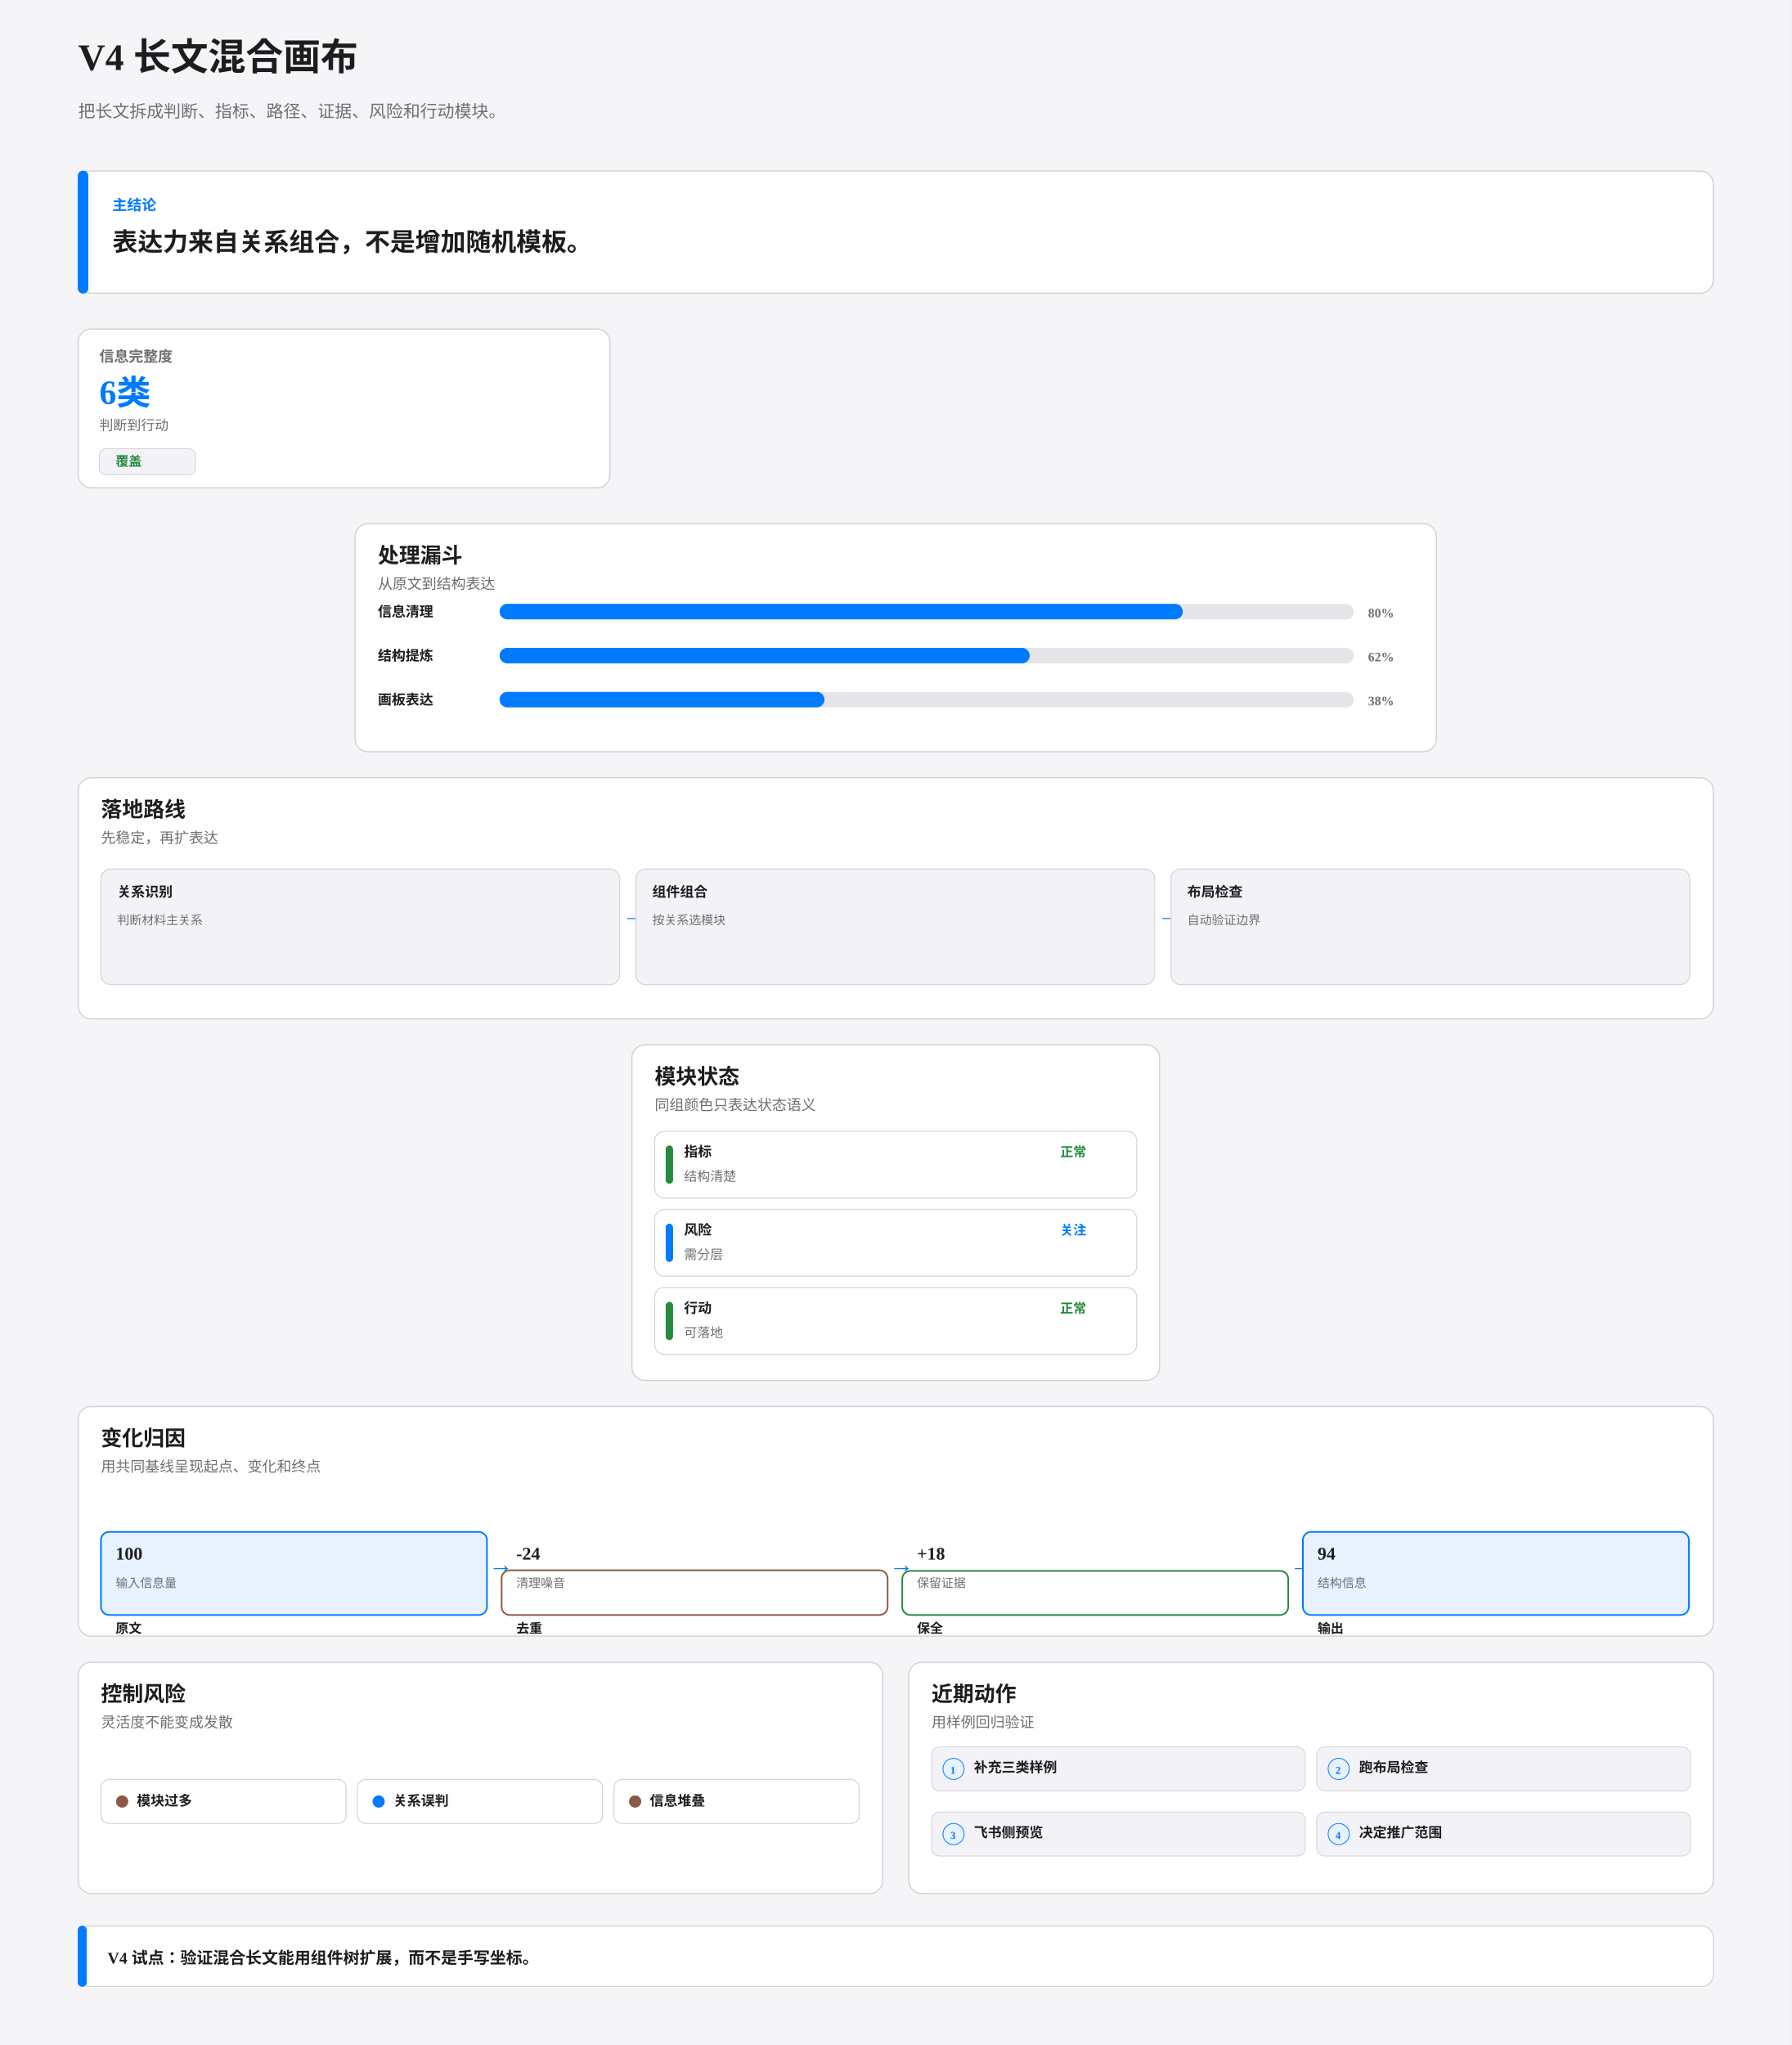
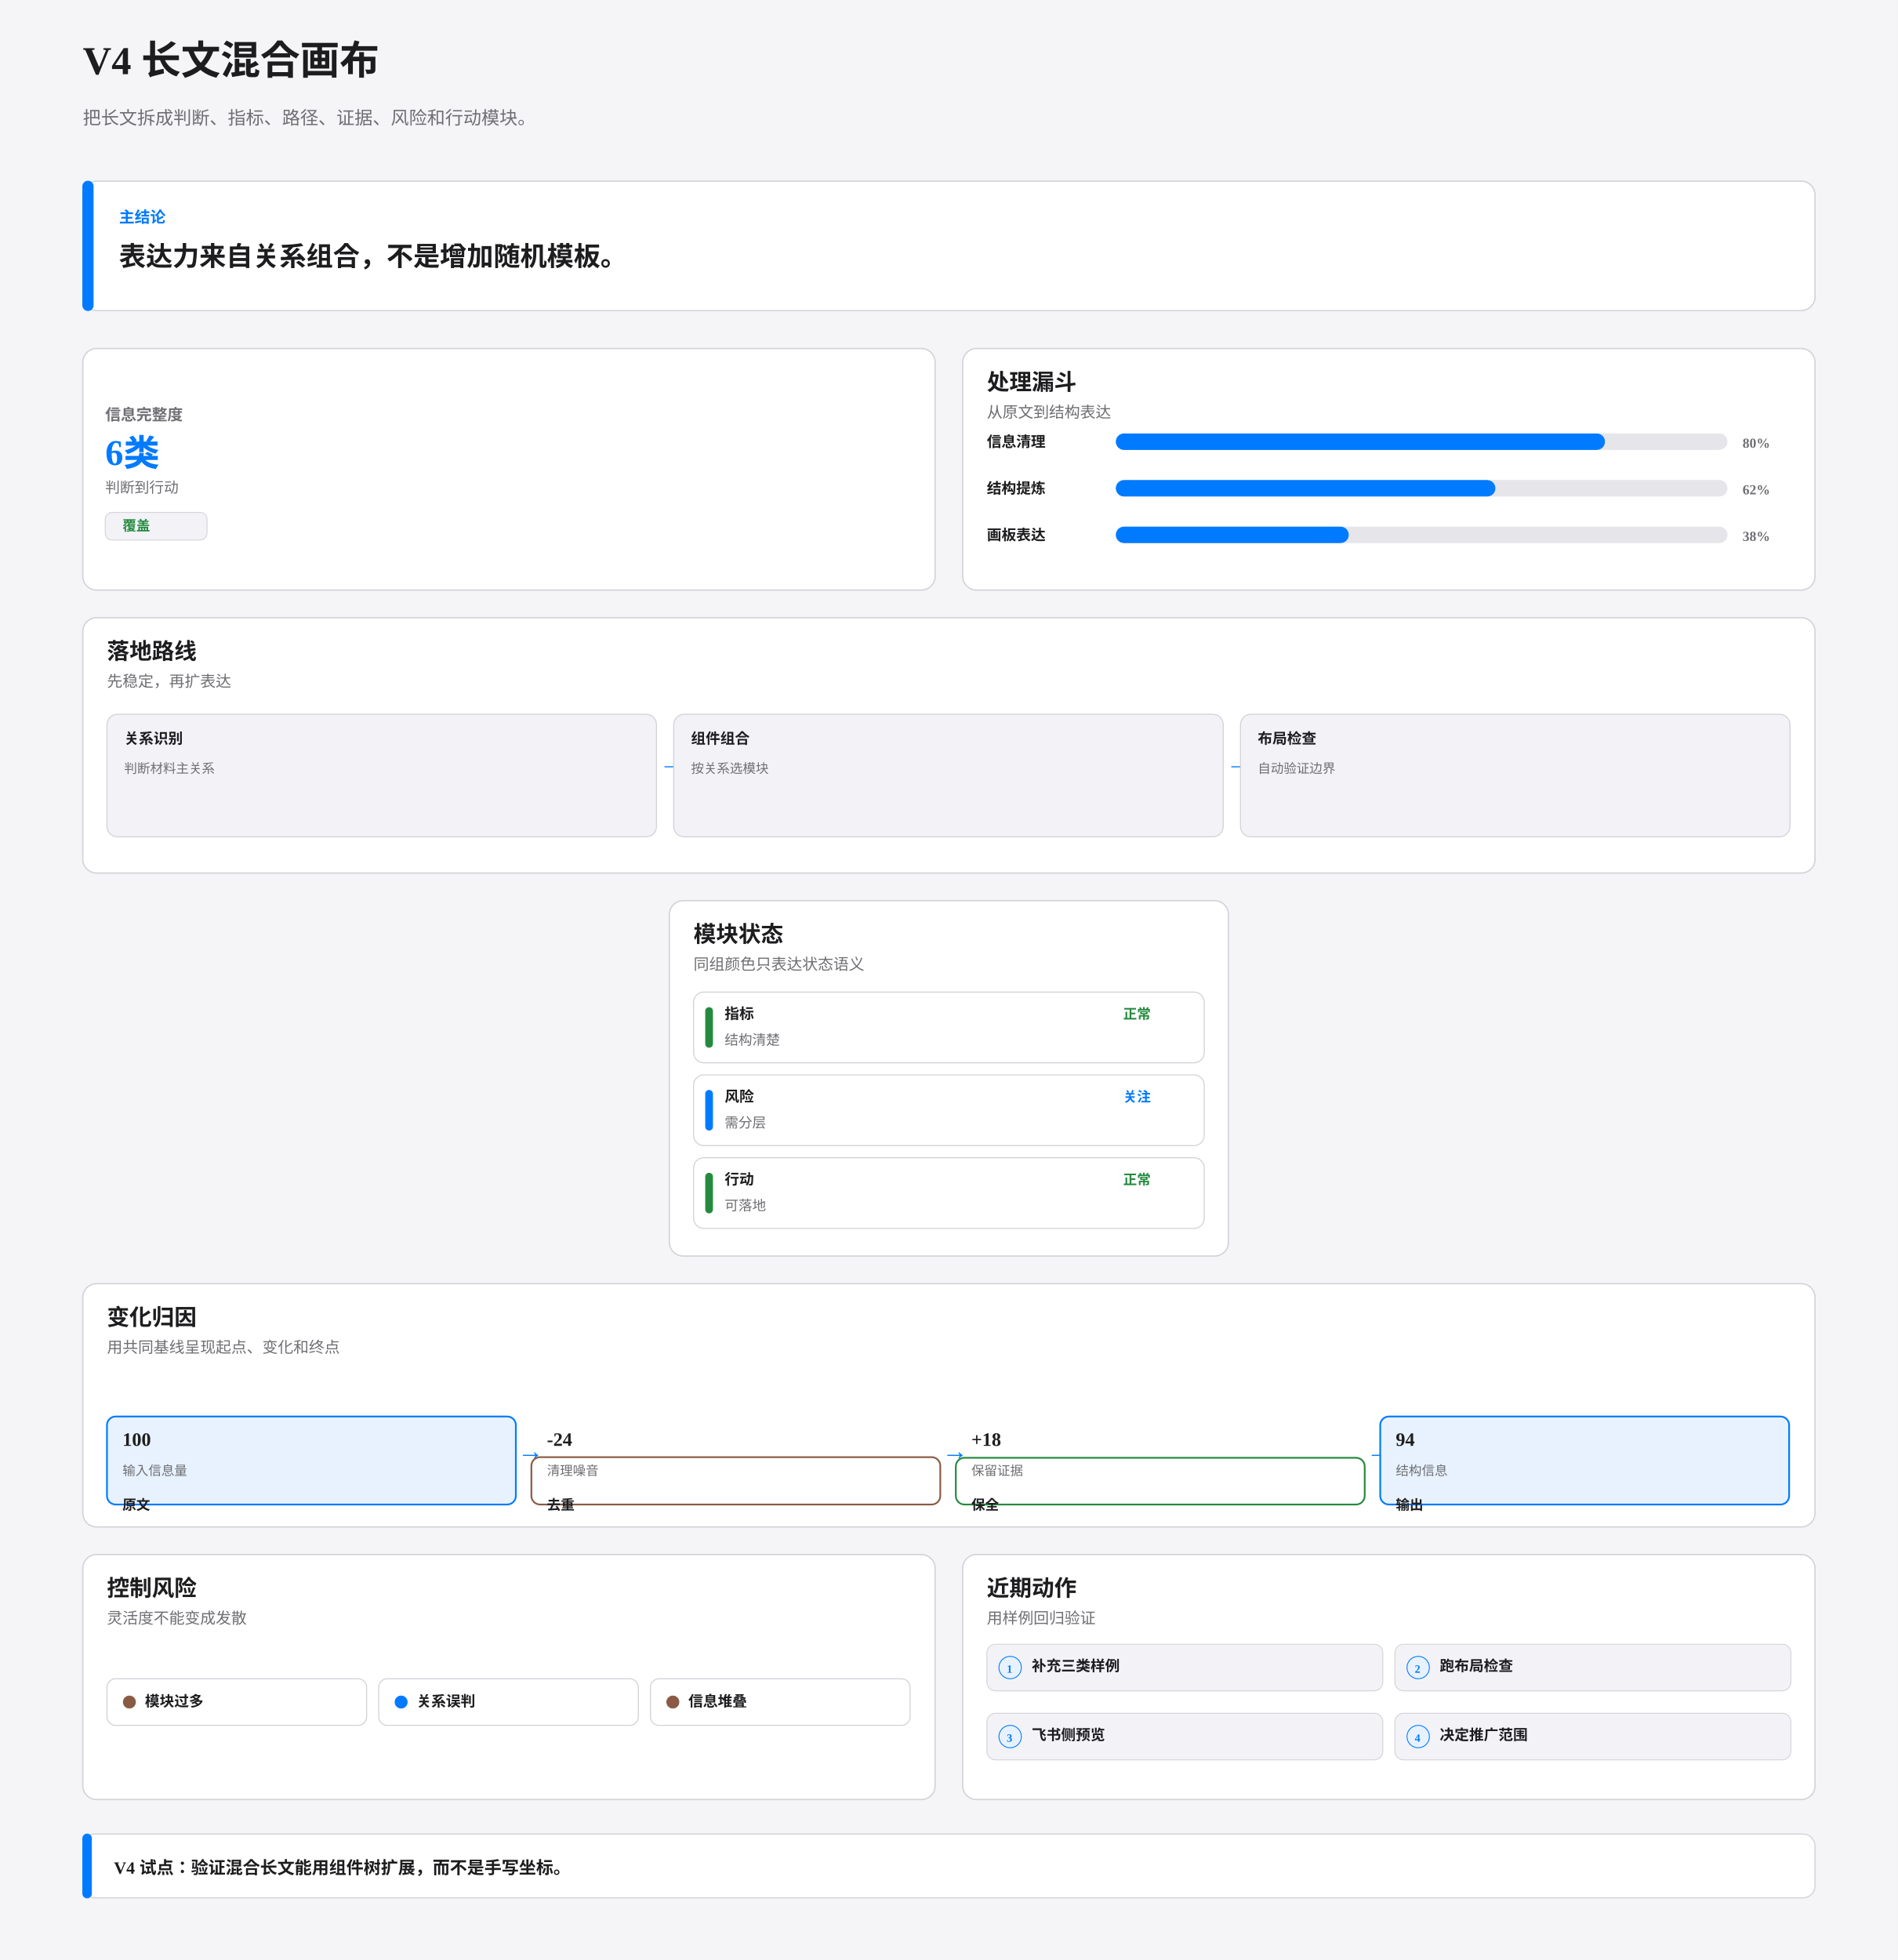
- <svg xmlns="http://www.w3.org/2000/svg" width="2200" height="2511" viewBox="0 0 2200 2511" data-layout-engine="v4" data-layout="expression-canvas" data-pipeline-version="4.3" data-expression-mode="modular-canvas" data-page-skeleton="overview-detail">
-   <rect x="0" y="0" width="2200" height="2511" rx="0" fill="#F5F5F7" stroke="#F5F5F7" stroke-width="0" />
+ <svg xmlns="http://www.w3.org/2000/svg" width="2200" height="2272" viewBox="0 0 2200 2272" data-layout-engine="v4" data-layout="expression-canvas" data-pipeline-version="4.4" data-expression-mode="modular-canvas" data-page-skeleton="overview-detail">
+   <rect x="0" y="0" width="2200" height="2272" rx="0" fill="#F5F5F7" stroke="#F5F5F7" stroke-width="0" />
  <g>
    <g data-v43-block="title" data-block-type="title" data-x="96" data-y="40" data-width="2008" data-height="170" data-column="full">
      <text x="96" y="86" font-size="46" fill="#1D1D1F" font-weight="700">
        <tspan x="96" dy="0">V4 长文混合画布</tspan>
      </text>
      <text x="96" y="144" font-size="21" fill="#6E6E73" font-weight="500">
        <tspan x="96" dy="0">把长文拆成判断、指标、路径、证据、风险和行动模块。</tspan>
      </text>
    </g>
    <g data-v43-block="statement" data-block-type="statement" data-x="96" data-y="210" data-width="2008" data-height="150" data-column="full">
      <rect x="96" y="210" width="2008" height="150" rx="16" fill="#FFFFFF" stroke="#D2D2D7" stroke-width="1.5" />
      <rect x="96" y="210" width="12" height="150" rx="6" fill="#007AFF" stroke="#007AFF" stroke-width="1" />
      <text x="138" y="258" font-size="18" fill="#007AFF" font-weight="700">
        <tspan x="138" dy="0">主结论</tspan>
      </text>
      <text x="138" y="308" font-size="31" fill="#1D1D1F" font-weight="700">
        <tspan x="138" dy="0">表达力来自关系组合，不是增加随机模板。</tspan>
      </text>
    </g>
-     <g data-v43-block="metrics" data-block-type="metric-group" data-x="96" data-y="404" data-width="2008" data-height="195" data-column="full">
-       <rect x="96" y="404" width="653" height="195" rx="16" fill="#FFFFFF" stroke="#D2D2D7" stroke-width="1.5" data-tone-group="parallel-metrics" data-metric-card="true" data-metric-row="0" />
-       <text x="122" y="444" font-size="18" fill="#6E6E73" font-weight="700">
+     <g data-v43-block="metric-card-1" data-block-type="metric-card" data-x="96" data-y="404" data-width="988" data-height="280" data-column="left" data-row="0" data-span="6" data-row-alignment="filled" data-offset-span="0" data-density="medium" data-preferred-width="988" data-text-units="10" data-item-count="0" data-item-layout="rows" data-layout-reason="balanced-analytical-block">
+       <rect x="96" y="404" width="988" height="280" rx="16" fill="#FFFFFF" stroke="#D2D2D7" stroke-width="1.5" data-tone-group="parallel-metrics" data-metric-card="true" data-metric-row="0" />
+       <text x="122" y="487" font-size="18" fill="#6E6E73" font-weight="700">
        <tspan x="122" dy="0">信息完整度</tspan>
      </text>
-       <text x="122" y="496" font-size="42" fill="#007AFF" font-weight="700">
+       <text x="122" y="539" font-size="42" fill="#007AFF" font-weight="700">
        <tspan x="122" dy="0">6类</tspan>
      </text>
-       <text x="122" y="528" font-size="17" fill="#6E6E73" font-weight="500">
+       <text x="122" y="571" font-size="17" fill="#6E6E73" font-weight="500">
        <tspan x="122" dy="0">判断到行动</tspan>
      </text>
-       <rect x="122" y="551" width="118" height="32" rx="8" fill="#F2F2F7" stroke="#D2D2D7" stroke-width="1" />
-       <text x="142" y="572" font-size="16" fill="#248A3D" font-weight="700">
+       <rect x="122" y="594" width="118" height="32" rx="8" fill="#F2F2F7" stroke="#D2D2D7" stroke-width="1" />
+       <text x="142" y="615" font-size="16" fill="#248A3D" font-weight="700">
        <tspan x="142" dy="0">覆盖</tspan>
      </text>
    </g>
-     <g data-v43-block="progress-bar-1" data-block-type="progress-bar" data-x="436" data-y="643" data-width="1328" data-height="280" data-column="center" data-row="0" data-span="8" data-row-alignment="centered" data-offset-span="2" data-density="medium" data-preferred-width="988" data-text-units="33" data-item-count="3" data-item-layout="rows" data-layout-reason="compact-chart">
-       <rect x="436" y="643" width="1328" height="280" rx="16" fill="#FFFFFF" stroke="#D2D2D7" stroke-width="1.5" data-v4-block-card="true" />
-       <text x="464" y="691" font-size="26" fill="#1D1D1F" font-weight="700">
-         <tspan x="464" dy="0">处理漏斗</tspan>
-       </text>
-       <text x="464" y="723" font-size="18" fill="#6E6E73" font-weight="500">
-         <tspan x="464" dy="0">从原文到结构表达</tspan>
-       </text>
-       <text x="464" y="757" font-size="17" fill="#1D1D1F" font-weight="700">
-         <tspan x="464" dy="0">信息清理</tspan>
-       </text>
-       <rect x="614" y="742" width="1048" height="18" rx="9" fill="#E5E5EA" stroke="#E5E5EA" stroke-width="1" />
-       <rect x="614" y="742" width="838" height="18" rx="9" fill="#007AFF" stroke="#007AFF" stroke-width="1" />
-       <text x="1680" y="758" font-size="16" fill="#6E6E73" font-weight="700">
-         <tspan x="1680" dy="0">80%</tspan>
-       </text>
-       <text x="464" y="811" font-size="17" fill="#1D1D1F" font-weight="700">
-         <tspan x="464" dy="0">结构提炼</tspan>
-       </text>
-       <rect x="614" y="796" width="1048" height="18" rx="9" fill="#E5E5EA" stroke="#E5E5EA" stroke-width="1" />
-       <rect x="614" y="796" width="650" height="18" rx="9" fill="#007AFF" stroke="#007AFF" stroke-width="1" />
-       <text x="1680" y="812" font-size="16" fill="#6E6E73" font-weight="700">
-         <tspan x="1680" dy="0">62%</tspan>
-       </text>
-       <text x="464" y="865" font-size="17" fill="#1D1D1F" font-weight="700">
-         <tspan x="464" dy="0">画板表达</tspan>
-       </text>
-       <rect x="614" y="850" width="1048" height="18" rx="9" fill="#E5E5EA" stroke="#E5E5EA" stroke-width="1" />
-       <rect x="614" y="850" width="398" height="18" rx="9" fill="#007AFF" stroke="#007AFF" stroke-width="1" />
-       <text x="1680" y="866" font-size="16" fill="#6E6E73" font-weight="700">
-         <tspan x="1680" dy="0">38%</tspan>
-       </text>
-     </g>
-     <g data-v43-block="mini-roadmap-2" data-block-type="mini-roadmap" data-x="96" data-y="955" data-width="2008" data-height="296" data-column="full" data-row="1" data-span="12" data-row-alignment="filled" data-offset-span="0" data-density="medium" data-preferred-width="2008" data-text-units="43" data-item-count="3" data-item-layout="rows" data-layout-reason="directional-reading">
-       <rect x="96" y="955" width="2008" height="296" rx="16" fill="#FFFFFF" stroke="#D2D2D7" stroke-width="1.5" data-v4-block-card="true" />
-       <text x="124" y="1003" font-size="26" fill="#1D1D1F" font-weight="700">
+     <g data-v43-block="progress-bar-2" data-block-type="progress-bar" data-x="1116" data-y="404" data-width="988" data-height="280" data-column="right" data-row="0" data-span="6" data-row-alignment="filled" data-offset-span="0" data-density="medium" data-preferred-width="988" data-text-units="33" data-item-count="3" data-item-layout="rows" data-layout-reason="compact-chart">
+       <rect x="1116" y="404" width="988" height="280" rx="16" fill="#FFFFFF" stroke="#D2D2D7" stroke-width="1.5" data-v4-block-card="true" />
+       <text x="1144" y="452" font-size="26" fill="#1D1D1F" font-weight="700">
+         <tspan x="1144" dy="0">处理漏斗</tspan>
+       </text>
+       <text x="1144" y="484" font-size="18" fill="#6E6E73" font-weight="500">
+         <tspan x="1144" dy="0">从原文到结构表达</tspan>
+       </text>
+       <text x="1144" y="518" font-size="17" fill="#1D1D1F" font-weight="700">
+         <tspan x="1144" dy="0">信息清理</tspan>
+       </text>
+       <rect x="1294" y="503" width="708" height="18" rx="9" fill="#E5E5EA" stroke="#E5E5EA" stroke-width="1" />
+       <rect x="1294" y="503" width="566" height="18" rx="9" fill="#007AFF" stroke="#007AFF" stroke-width="1" />
+       <text x="2020" y="519" font-size="16" fill="#6E6E73" font-weight="700">
+         <tspan x="2020" dy="0">80%</tspan>
+       </text>
+       <text x="1144" y="572" font-size="17" fill="#1D1D1F" font-weight="700">
+         <tspan x="1144" dy="0">结构提炼</tspan>
+       </text>
+       <rect x="1294" y="557" width="708" height="18" rx="9" fill="#E5E5EA" stroke="#E5E5EA" stroke-width="1" />
+       <rect x="1294" y="557" width="439" height="18" rx="9" fill="#007AFF" stroke="#007AFF" stroke-width="1" />
+       <text x="2020" y="573" font-size="16" fill="#6E6E73" font-weight="700">
+         <tspan x="2020" dy="0">62%</tspan>
+       </text>
+       <text x="1144" y="626" font-size="17" fill="#1D1D1F" font-weight="700">
+         <tspan x="1144" dy="0">画板表达</tspan>
+       </text>
+       <rect x="1294" y="611" width="708" height="18" rx="9" fill="#E5E5EA" stroke="#E5E5EA" stroke-width="1" />
+       <rect x="1294" y="611" width="269" height="18" rx="9" fill="#007AFF" stroke="#007AFF" stroke-width="1" />
+       <text x="2020" y="627" font-size="16" fill="#6E6E73" font-weight="700">
+         <tspan x="2020" dy="0">38%</tspan>
+       </text>
+     </g>
+     <g data-v43-block="mini-roadmap-3" data-block-type="mini-roadmap" data-x="96" data-y="716" data-width="2008" data-height="296" data-column="full" data-row="1" data-span="12" data-row-alignment="filled" data-offset-span="0" data-density="medium" data-preferred-width="2008" data-text-units="43" data-item-count="3" data-item-layout="rows" data-layout-reason="directional-reading">
+       <rect x="96" y="716" width="2008" height="296" rx="16" fill="#FFFFFF" stroke="#D2D2D7" stroke-width="1.5" data-v4-block-card="true" />
+       <text x="124" y="764" font-size="26" fill="#1D1D1F" font-weight="700">
        <tspan x="124" dy="0">落地路线</tspan>
      </text>
-       <text x="124" y="1035" font-size="18" fill="#6E6E73" font-weight="500">
+       <text x="124" y="796" font-size="18" fill="#6E6E73" font-weight="500">
        <tspan x="124" dy="0">先稳定，再扩表达</tspan>
      </text>
-       <rect x="124" y="1067" width="637" height="142" rx="12" fill="#F2F2F7" stroke="#D2D2D7" stroke-width="1.2" />
-       <text x="144" y="1101" font-size="17" fill="#1D1D1F" font-weight="700">
+       <rect x="124" y="828" width="637" height="142" rx="12" fill="#F2F2F7" stroke="#D2D2D7" stroke-width="1.2" />
+       <text x="144" y="862" font-size="17" fill="#1D1D1F" font-weight="700">
        <tspan x="144" dy="0">关系识别</tspan>
      </text>
-       <text x="144" y="1135" font-size="15" fill="#6E6E73" font-weight="500">
+       <text x="144" y="896" font-size="15" fill="#6E6E73" font-weight="500">
        <tspan x="144" dy="0">判断材料主关系</tspan>
      </text>
-       <text x="764" y="1133" font-size="31" fill="#007AFF" font-weight="700">
+       <text x="764" y="894" font-size="31" fill="#007AFF" font-weight="700">
        <tspan x="764" dy="0">→</tspan>
      </text>
-       <rect x="781" y="1067" width="637" height="142" rx="12" fill="#F2F2F7" stroke="#D2D2D7" stroke-width="1.2" />
-       <text x="801" y="1101" font-size="17" fill="#1D1D1F" font-weight="700">
+       <rect x="781" y="828" width="637" height="142" rx="12" fill="#F2F2F7" stroke="#D2D2D7" stroke-width="1.2" />
+       <text x="801" y="862" font-size="17" fill="#1D1D1F" font-weight="700">
        <tspan x="801" dy="0">组件组合</tspan>
      </text>
-       <text x="801" y="1135" font-size="15" fill="#6E6E73" font-weight="500">
+       <text x="801" y="896" font-size="15" fill="#6E6E73" font-weight="500">
        <tspan x="801" dy="0">按关系选模块</tspan>
      </text>
-       <text x="1421" y="1133" font-size="31" fill="#007AFF" font-weight="700">
+       <text x="1421" y="894" font-size="31" fill="#007AFF" font-weight="700">
        <tspan x="1421" dy="0">→</tspan>
      </text>
-       <rect x="1438" y="1067" width="637" height="142" rx="12" fill="#F2F2F7" stroke="#D2D2D7" stroke-width="1.2" />
-       <text x="1458" y="1101" font-size="17" fill="#1D1D1F" font-weight="700">
+       <rect x="1438" y="828" width="637" height="142" rx="12" fill="#F2F2F7" stroke="#D2D2D7" stroke-width="1.2" />
+       <text x="1458" y="862" font-size="17" fill="#1D1D1F" font-weight="700">
        <tspan x="1458" dy="0">布局检查</tspan>
      </text>
-       <text x="1458" y="1135" font-size="15" fill="#6E6E73" font-weight="500">
+       <text x="1458" y="896" font-size="15" fill="#6E6E73" font-weight="500">
        <tspan x="1458" dy="0">自动验证边界</tspan>
      </text>
    </g>
-     <g data-v43-block="status-board-3" data-block-type="status-board" data-x="776" data-y="1283" data-width="648" data-height="412" data-column="center" data-component-variant="status-grid" data-row="2" data-span="4" data-row-alignment="centered" data-offset-span="4" data-density="sparse" data-preferred-width="648" data-text-units="37" data-item-count="3" data-item-layout="rows" data-layout-reason="compact-status-items">
-       <rect x="776" y="1283" width="648" height="412" rx="16" fill="#FFFFFF" stroke="#D2D2D7" stroke-width="1.5" data-v4-block-card="true" />
-       <text x="804" y="1331" font-size="26" fill="#1D1D1F" font-weight="700">
+     <g data-v43-block="status-board-4" data-block-type="status-board" data-x="776" data-y="1044" data-width="648" data-height="412" data-column="center" data-component-variant="status-grid" data-row="2" data-span="4" data-row-alignment="centered" data-offset-span="4" data-density="sparse" data-preferred-width="648" data-text-units="37" data-item-count="3" data-item-layout="rows" data-layout-reason="compact-status-items">
+       <rect x="776" y="1044" width="648" height="412" rx="16" fill="#FFFFFF" stroke="#D2D2D7" stroke-width="1.5" data-v4-block-card="true" />
+       <text x="804" y="1092" font-size="26" fill="#1D1D1F" font-weight="700">
        <tspan x="804" dy="0">模块状态</tspan>
      </text>
-       <text x="804" y="1363" font-size="18" fill="#6E6E73" font-weight="500">
+       <text x="804" y="1124" font-size="18" fill="#6E6E73" font-weight="500">
        <tspan x="804" dy="0">同组颜色只表达状态语义</tspan>
      </text>
-       <rect x="804" y="1389" width="592" height="82" rx="12" fill="#FFFFFF" stroke="#D2D2D7" stroke-width="1.2" />
-       <rect x="818" y="1407" width="8" height="46" rx="4" fill="#248A3D" stroke="#248A3D" stroke-width="1" />
-       <text x="840" y="1420" font-size="17" fill="#1D1D1F" font-weight="700">
+       <rect x="804" y="1150" width="592" height="82" rx="12" fill="#FFFFFF" stroke="#D2D2D7" stroke-width="1.2" />
+       <rect x="818" y="1168" width="8" height="46" rx="4" fill="#248A3D" stroke="#248A3D" stroke-width="1" />
+       <text x="840" y="1181" font-size="17" fill="#1D1D1F" font-weight="700">
        <tspan x="840" dy="0">指标</tspan>
      </text>
-       <text x="1302" y="1420" font-size="16" fill="#248A3D" font-weight="700">
+       <text x="1302" y="1181" font-size="16" fill="#248A3D" font-weight="700">
        <tspan x="1302" dy="0">正常</tspan>
      </text>
-       <text x="840" y="1450" font-size="16" fill="#6E6E73" font-weight="500">
+       <text x="840" y="1211" font-size="16" fill="#6E6E73" font-weight="500">
        <tspan x="840" dy="0">结构清楚</tspan>
      </text>
-       <rect x="804" y="1485" width="592" height="82" rx="12" fill="#FFFFFF" stroke="#D2D2D7" stroke-width="1.2" />
-       <rect x="818" y="1503" width="8" height="46" rx="4" fill="#007AFF" stroke="#007AFF" stroke-width="1" />
-       <text x="840" y="1516" font-size="17" fill="#1D1D1F" font-weight="700">
+       <rect x="804" y="1246" width="592" height="82" rx="12" fill="#FFFFFF" stroke="#D2D2D7" stroke-width="1.2" />
+       <rect x="818" y="1264" width="8" height="46" rx="4" fill="#007AFF" stroke="#007AFF" stroke-width="1" />
+       <text x="840" y="1277" font-size="17" fill="#1D1D1F" font-weight="700">
        <tspan x="840" dy="0">风险</tspan>
      </text>
-       <text x="1302" y="1516" font-size="16" fill="#007AFF" font-weight="700">
+       <text x="1302" y="1277" font-size="16" fill="#007AFF" font-weight="700">
        <tspan x="1302" dy="0">关注</tspan>
      </text>
-       <text x="840" y="1546" font-size="16" fill="#6E6E73" font-weight="500">
+       <text x="840" y="1307" font-size="16" fill="#6E6E73" font-weight="500">
        <tspan x="840" dy="0">需分层</tspan>
      </text>
-       <rect x="804" y="1581" width="592" height="82" rx="12" fill="#FFFFFF" stroke="#D2D2D7" stroke-width="1.2" />
-       <rect x="818" y="1599" width="8" height="46" rx="4" fill="#248A3D" stroke="#248A3D" stroke-width="1" />
-       <text x="840" y="1612" font-size="17" fill="#1D1D1F" font-weight="700">
+       <rect x="804" y="1342" width="592" height="82" rx="12" fill="#FFFFFF" stroke="#D2D2D7" stroke-width="1.2" />
+       <rect x="818" y="1360" width="8" height="46" rx="4" fill="#248A3D" stroke="#248A3D" stroke-width="1" />
+       <text x="840" y="1373" font-size="17" fill="#1D1D1F" font-weight="700">
        <tspan x="840" dy="0">行动</tspan>
      </text>
-       <text x="1302" y="1612" font-size="16" fill="#248A3D" font-weight="700">
+       <text x="1302" y="1373" font-size="16" fill="#248A3D" font-weight="700">
        <tspan x="1302" dy="0">正常</tspan>
      </text>
-       <text x="840" y="1642" font-size="16" fill="#6E6E73" font-weight="500">
+       <text x="840" y="1403" font-size="16" fill="#6E6E73" font-weight="500">
        <tspan x="840" dy="0">可落地</tspan>
      </text>
    </g>
-     <g data-v43-block="variance-bridge-v2-4" data-block-type="variance-bridge-v2" data-x="96" data-y="1727" data-width="2008" data-height="282" data-column="full" data-row="3" data-span="12" data-row-alignment="filled" data-offset-span="0" data-density="medium" data-preferred-width="2008" data-text-units="55" data-item-count="4" data-item-layout="rows" data-layout-reason="directional-reading">
-       <rect x="96" y="1727" width="2008" height="282" rx="16" fill="#FFFFFF" stroke="#D2D2D7" stroke-width="1.5" data-v4-block-card="true" />
-       <text x="124" y="1775" font-size="26" fill="#1D1D1F" font-weight="700">
+     <g data-v43-block="variance-bridge-v2-5" data-block-type="variance-bridge-v2" data-x="96" data-y="1488" data-width="2008" data-height="282" data-column="full" data-row="3" data-span="12" data-row-alignment="filled" data-offset-span="0" data-density="medium" data-preferred-width="2008" data-text-units="55" data-item-count="4" data-item-layout="rows" data-layout-reason="directional-reading">
+       <rect x="96" y="1488" width="2008" height="282" rx="16" fill="#FFFFFF" stroke="#D2D2D7" stroke-width="1.5" data-v4-block-card="true" />
+       <text x="124" y="1536" font-size="26" fill="#1D1D1F" font-weight="700">
        <tspan x="124" dy="0">变化归因</tspan>
      </text>
-       <text x="124" y="1807" font-size="18" fill="#6E6E73" font-weight="500">
+       <text x="124" y="1568" font-size="18" fill="#6E6E73" font-weight="500">
        <tspan x="124" dy="0">用共同基线呈现起点、变化和终点</tspan>
      </text>
-       <rect x="124" y="1881" width="474" height="102" rx="10" fill="#E8F2FF" stroke="#007AFF" stroke-width="2" />
-       <text x="142" y="1915" font-size="22" fill="#1D1D1F" font-weight="700">
+       <rect x="124" y="1642" width="474" height="102" rx="10" fill="#E8F2FF" stroke="#007AFF" stroke-width="2" />
+       <text x="142" y="1676" font-size="22" fill="#1D1D1F" font-weight="700">
        <tspan x="142" dy="0">100</tspan>
      </text>
-       <text x="142" y="1949" font-size="15" fill="#6E6E73" font-weight="500">
+       <text x="142" y="1710" font-size="15" fill="#6E6E73" font-weight="500">
        <tspan x="142" dy="0">输入信息量</tspan>
      </text>
-       <text x="142" y="2005" font-size="16" fill="#1D1D1F" font-weight="700">
+       <text x="142" y="1750" font-size="16" fill="#1D1D1F" font-weight="700">
        <tspan x="142" dy="0">原文</tspan>
      </text>
-       <text x="600" y="1931" font-size="30" fill="#007AFF" font-weight="700">
+       <text x="600" y="1692" font-size="30" fill="#007AFF" font-weight="700">
        <tspan x="600" dy="0">→</tspan>
      </text>
-       <rect x="616" y="1928.12" width="474" height="54.88" rx="10" fill="#FFFFFF" stroke="#8A5A44" stroke-width="2" />
-       <text x="634" y="1915" font-size="22" fill="#1D1D1F" font-weight="700">
+       <rect x="616" y="1689.12" width="474" height="54.88" rx="10" fill="#FFFFFF" stroke="#8A5A44" stroke-width="2" />
+       <text x="634" y="1676" font-size="22" fill="#1D1D1F" font-weight="700">
        <tspan x="634" dy="0">-24</tspan>
      </text>
-       <text x="634" y="1949" font-size="15" fill="#6E6E73" font-weight="500">
+       <text x="634" y="1710" font-size="15" fill="#6E6E73" font-weight="500">
        <tspan x="634" dy="0">清理噪音</tspan>
      </text>
-       <text x="634" y="2005" font-size="16" fill="#1D1D1F" font-weight="700">
+       <text x="634" y="1750" font-size="16" fill="#1D1D1F" font-weight="700">
        <tspan x="634" dy="0">去重</tspan>
      </text>
-       <text x="1092" y="1931" font-size="30" fill="#007AFF" font-weight="700">
+       <text x="1092" y="1692" font-size="30" fill="#007AFF" font-weight="700">
        <tspan x="1092" dy="0">→</tspan>
      </text>
-       <rect x="1108" y="1928.84" width="474" height="54.16" rx="10" fill="#FFFFFF" stroke="#248A3D" stroke-width="2" />
-       <text x="1126" y="1915" font-size="22" fill="#1D1D1F" font-weight="700">
+       <rect x="1108" y="1689.84" width="474" height="54.16" rx="10" fill="#FFFFFF" stroke="#248A3D" stroke-width="2" />
+       <text x="1126" y="1676" font-size="22" fill="#1D1D1F" font-weight="700">
        <tspan x="1126" dy="0">+18</tspan>
      </text>
-       <text x="1126" y="1949" font-size="15" fill="#6E6E73" font-weight="500">
+       <text x="1126" y="1710" font-size="15" fill="#6E6E73" font-weight="500">
        <tspan x="1126" dy="0">保留证据</tspan>
      </text>
-       <text x="1126" y="2005" font-size="16" fill="#1D1D1F" font-weight="700">
+       <text x="1126" y="1750" font-size="16" fill="#1D1D1F" font-weight="700">
        <tspan x="1126" dy="0">保全</tspan>
      </text>
-       <text x="1584" y="1931" font-size="30" fill="#007AFF" font-weight="700">
+       <text x="1584" y="1692" font-size="30" fill="#007AFF" font-weight="700">
        <tspan x="1584" dy="0">→</tspan>
      </text>
-       <rect x="1600" y="1881" width="474" height="102" rx="10" fill="#E8F2FF" stroke="#007AFF" stroke-width="2" />
-       <text x="1618" y="1915" font-size="22" fill="#1D1D1F" font-weight="700">
+       <rect x="1600" y="1642" width="474" height="102" rx="10" fill="#E8F2FF" stroke="#007AFF" stroke-width="2" />
+       <text x="1618" y="1676" font-size="22" fill="#1D1D1F" font-weight="700">
        <tspan x="1618" dy="0">94</tspan>
      </text>
-       <text x="1618" y="1949" font-size="15" fill="#6E6E73" font-weight="500">
+       <text x="1618" y="1710" font-size="15" fill="#6E6E73" font-weight="500">
        <tspan x="1618" dy="0">结构信息</tspan>
      </text>
-       <text x="1618" y="2005" font-size="16" fill="#1D1D1F" font-weight="700">
+       <text x="1618" y="1750" font-size="16" fill="#1D1D1F" font-weight="700">
        <tspan x="1618" dy="0">输出</tspan>
      </text>
    </g>
-     <g data-v43-block="risk-list-5" data-block-type="risk-list" data-x="96" data-y="2041" data-width="988" data-height="284" data-column="left" data-component-variant="risk-cluster" data-row="4" data-span="6" data-row-alignment="filled" data-offset-span="0" data-density="sparse" data-preferred-width="988" data-text-units="25" data-item-count="3" data-item-layout="grid-3" data-layout-reason="three-short-parallel-items">
-       <rect x="96" y="2041" width="988" height="284" rx="16" fill="#FFFFFF" stroke="#D2D2D7" stroke-width="1.5" data-v4-block-card="true" />
-       <text x="124" y="2089" font-size="26" fill="#1D1D1F" font-weight="700">
+     <g data-v43-block="risk-list-6" data-block-type="risk-list" data-x="96" data-y="1802" data-width="988" data-height="284" data-column="left" data-component-variant="risk-cluster" data-row="4" data-span="6" data-row-alignment="filled" data-offset-span="0" data-density="sparse" data-preferred-width="988" data-text-units="25" data-item-count="3" data-item-layout="grid-3" data-layout-reason="three-short-parallel-items">
+       <rect x="96" y="1802" width="988" height="284" rx="16" fill="#FFFFFF" stroke="#D2D2D7" stroke-width="1.5" data-v4-block-card="true" />
+       <text x="124" y="1850" font-size="26" fill="#1D1D1F" font-weight="700">
        <tspan x="124" dy="0">控制风险</tspan>
      </text>
-       <text x="124" y="2121" font-size="18" fill="#6E6E73" font-weight="500">
+       <text x="124" y="1882" font-size="18" fill="#6E6E73" font-weight="500">
        <tspan x="124" dy="0">灵活度不能变成发散</tspan>
      </text>
-       <rect x="124" y="2185" width="301" height="54" rx="10" fill="#FFFFFF" stroke="#D2D2D7" stroke-width="1.2" data-v4-risk-item="0" />
-       <circle cx="150" cy="2212" r="7" fill="#8A5A44" stroke="#8A5A44" stroke-width="1" />
-       <text x="168" y="2217" font-size="17" fill="#1D1D1F" font-weight="700">
+       <rect x="124" y="1946" width="301" height="54" rx="10" fill="#FFFFFF" stroke="#D2D2D7" stroke-width="1.2" data-v4-risk-item="0" />
+       <circle cx="150" cy="1973" r="7" fill="#8A5A44" stroke="#8A5A44" stroke-width="1" />
+       <text x="168" y="1978" font-size="17" fill="#1D1D1F" font-weight="700">
        <tspan x="168" dy="0">模块过多</tspan>
      </text>
-       <rect x="439" y="2185" width="301" height="54" rx="10" fill="#FFFFFF" stroke="#D2D2D7" stroke-width="1.2" data-v4-risk-item="1" />
-       <circle cx="465" cy="2212" r="7" fill="#007AFF" stroke="#007AFF" stroke-width="1" />
-       <text x="483" y="2217" font-size="17" fill="#1D1D1F" font-weight="700">
+       <rect x="439" y="1946" width="301" height="54" rx="10" fill="#FFFFFF" stroke="#D2D2D7" stroke-width="1.2" data-v4-risk-item="1" />
+       <circle cx="465" cy="1973" r="7" fill="#007AFF" stroke="#007AFF" stroke-width="1" />
+       <text x="483" y="1978" font-size="17" fill="#1D1D1F" font-weight="700">
        <tspan x="483" dy="0">关系误判</tspan>
      </text>
-       <rect x="754" y="2185" width="301" height="54" rx="10" fill="#FFFFFF" stroke="#D2D2D7" stroke-width="1.2" data-v4-risk-item="2" />
-       <circle cx="780" cy="2212" r="7" fill="#8A5A44" stroke="#8A5A44" stroke-width="1" />
-       <text x="798" y="2217" font-size="17" fill="#1D1D1F" font-weight="700">
+       <rect x="754" y="1946" width="301" height="54" rx="10" fill="#FFFFFF" stroke="#D2D2D7" stroke-width="1.2" data-v4-risk-item="2" />
+       <circle cx="780" cy="1973" r="7" fill="#8A5A44" stroke="#8A5A44" stroke-width="1" />
+       <text x="798" y="1978" font-size="17" fill="#1D1D1F" font-weight="700">
        <tspan x="798" dy="0">信息堆叠</tspan>
      </text>
    </g>
-     <g data-v43-block="action-list-6" data-block-type="action-list" data-x="1116" data-y="2041" data-width="988" data-height="284" data-column="right" data-component-variant="action-checklist" data-row="4" data-span="6" data-row-alignment="filled" data-offset-span="0" data-density="sparse" data-preferred-width="988" data-text-units="33" data-item-count="4" data-item-layout="grid-2" data-layout-reason="short-parallel-items">
-       <rect x="1116" y="2041" width="988" height="284" rx="16" fill="#FFFFFF" stroke="#D2D2D7" stroke-width="1.5" data-v4-block-card="true" />
-       <text x="1144" y="2089" font-size="26" fill="#1D1D1F" font-weight="700">
+     <g data-v43-block="action-list-7" data-block-type="action-list" data-x="1116" data-y="1802" data-width="988" data-height="284" data-column="right" data-component-variant="action-checklist" data-row="4" data-span="6" data-row-alignment="filled" data-offset-span="0" data-density="sparse" data-preferred-width="988" data-text-units="33" data-item-count="4" data-item-layout="grid-2" data-layout-reason="short-parallel-items">
+       <rect x="1116" y="1802" width="988" height="284" rx="16" fill="#FFFFFF" stroke="#D2D2D7" stroke-width="1.5" data-v4-block-card="true" />
+       <text x="1144" y="1850" font-size="26" fill="#1D1D1F" font-weight="700">
        <tspan x="1144" dy="0">近期动作</tspan>
      </text>
-       <text x="1144" y="2121" font-size="18" fill="#6E6E73" font-weight="500">
+       <text x="1144" y="1882" font-size="18" fill="#6E6E73" font-weight="500">
        <tspan x="1144" dy="0">用样例回归验证</tspan>
      </text>
-       <rect x="1144" y="2145" width="459" height="54" rx="10" fill="#F2F2F7" stroke="#D2D2D7" stroke-width="1" data-v4-action-item="0" />
-       <circle cx="1171" cy="2172" r="13" fill="#E8F2FF" stroke="#007AFF" stroke-width="1" />
-       <text x="1167" y="2178" font-size="13" fill="#007AFF" font-weight="700">
+       <rect x="1144" y="1906" width="459" height="54" rx="10" fill="#F2F2F7" stroke="#D2D2D7" stroke-width="1" data-v4-action-item="0" />
+       <circle cx="1171" cy="1933" r="13" fill="#E8F2FF" stroke="#007AFF" stroke-width="1" />
+       <text x="1167" y="1939" font-size="13" fill="#007AFF" font-weight="700">
        <tspan x="1167" dy="0">1</tspan>
      </text>
-       <text x="1196" y="2176" font-size="17" fill="#1D1D1F" font-weight="700">
+       <text x="1196" y="1937" font-size="17" fill="#1D1D1F" font-weight="700">
        <tspan x="1196" dy="0">补充三类样例</tspan>
      </text>
-       <rect x="1617" y="2145" width="459" height="54" rx="10" fill="#F2F2F7" stroke="#D2D2D7" stroke-width="1" data-v4-action-item="1" />
-       <circle cx="1644" cy="2172" r="13" fill="#E8F2FF" stroke="#007AFF" stroke-width="1" />
-       <text x="1640" y="2178" font-size="13" fill="#007AFF" font-weight="700">
+       <rect x="1617" y="1906" width="459" height="54" rx="10" fill="#F2F2F7" stroke="#D2D2D7" stroke-width="1" data-v4-action-item="1" />
+       <circle cx="1644" cy="1933" r="13" fill="#E8F2FF" stroke="#007AFF" stroke-width="1" />
+       <text x="1640" y="1939" font-size="13" fill="#007AFF" font-weight="700">
        <tspan x="1640" dy="0">2</tspan>
      </text>
-       <text x="1669" y="2176" font-size="17" fill="#1D1D1F" font-weight="700">
+       <text x="1669" y="1937" font-size="17" fill="#1D1D1F" font-weight="700">
        <tspan x="1669" dy="0">跑布局检查</tspan>
      </text>
-       <rect x="1144" y="2225" width="459" height="54" rx="10" fill="#F2F2F7" stroke="#D2D2D7" stroke-width="1" data-v4-action-item="2" />
-       <circle cx="1171" cy="2252" r="13" fill="#E8F2FF" stroke="#007AFF" stroke-width="1" />
-       <text x="1167" y="2258" font-size="13" fill="#007AFF" font-weight="700">
+       <rect x="1144" y="1986" width="459" height="54" rx="10" fill="#F2F2F7" stroke="#D2D2D7" stroke-width="1" data-v4-action-item="2" />
+       <circle cx="1171" cy="2013" r="13" fill="#E8F2FF" stroke="#007AFF" stroke-width="1" />
+       <text x="1167" y="2019" font-size="13" fill="#007AFF" font-weight="700">
        <tspan x="1167" dy="0">3</tspan>
      </text>
-       <text x="1196" y="2256" font-size="17" fill="#1D1D1F" font-weight="700">
+       <text x="1196" y="2017" font-size="17" fill="#1D1D1F" font-weight="700">
        <tspan x="1196" dy="0">飞书侧预览</tspan>
      </text>
-       <rect x="1617" y="2225" width="459" height="54" rx="10" fill="#F2F2F7" stroke="#D2D2D7" stroke-width="1" data-v4-action-item="3" />
-       <circle cx="1644" cy="2252" r="13" fill="#E8F2FF" stroke="#007AFF" stroke-width="1" />
-       <text x="1640" y="2258" font-size="13" fill="#007AFF" font-weight="700">
+       <rect x="1617" y="1986" width="459" height="54" rx="10" fill="#F2F2F7" stroke="#D2D2D7" stroke-width="1" data-v4-action-item="3" />
+       <circle cx="1644" cy="2013" r="13" fill="#E8F2FF" stroke="#007AFF" stroke-width="1" />
+       <text x="1640" y="2019" font-size="13" fill="#007AFF" font-weight="700">
        <tspan x="1640" dy="0">4</tspan>
      </text>
-       <text x="1669" y="2256" font-size="17" fill="#1D1D1F" font-weight="700">
+       <text x="1669" y="2017" font-size="17" fill="#1D1D1F" font-weight="700">
        <tspan x="1669" dy="0">决定推广范围</tspan>
      </text>
    </g>
-     <g data-v43-block="footer" data-block-type="footer" data-x="96" data-y="2365" data-width="2008" data-height="74" data-column="full">
-       <rect x="96" y="2365" width="2008" height="74" rx="14" fill="#FFFFFF" stroke="#D2D2D7" stroke-width="1.3" />
-       <rect x="96" y="2365" width="10" height="74" rx="5" fill="#007AFF" stroke="#007AFF" stroke-width="1" />
-       <text x="132" y="2411" font-size="20" fill="#1D1D1F" font-weight="700">
+     <g data-v43-block="footer" data-block-type="footer" data-x="96" data-y="2126" data-width="2008" data-height="74" data-column="full">
+       <rect x="96" y="2126" width="2008" height="74" rx="14" fill="#FFFFFF" stroke="#D2D2D7" stroke-width="1.3" />
+       <rect x="96" y="2126" width="10" height="74" rx="5" fill="#007AFF" stroke="#007AFF" stroke-width="1" />
+       <text x="132" y="2172" font-size="20" fill="#1D1D1F" font-weight="700">
        <tspan x="132" dy="0">V4 试点：验证混合长文能用组件树扩展，而不是手写坐标。</tspan>
      </text>
    </g>
  </g>
</svg>
